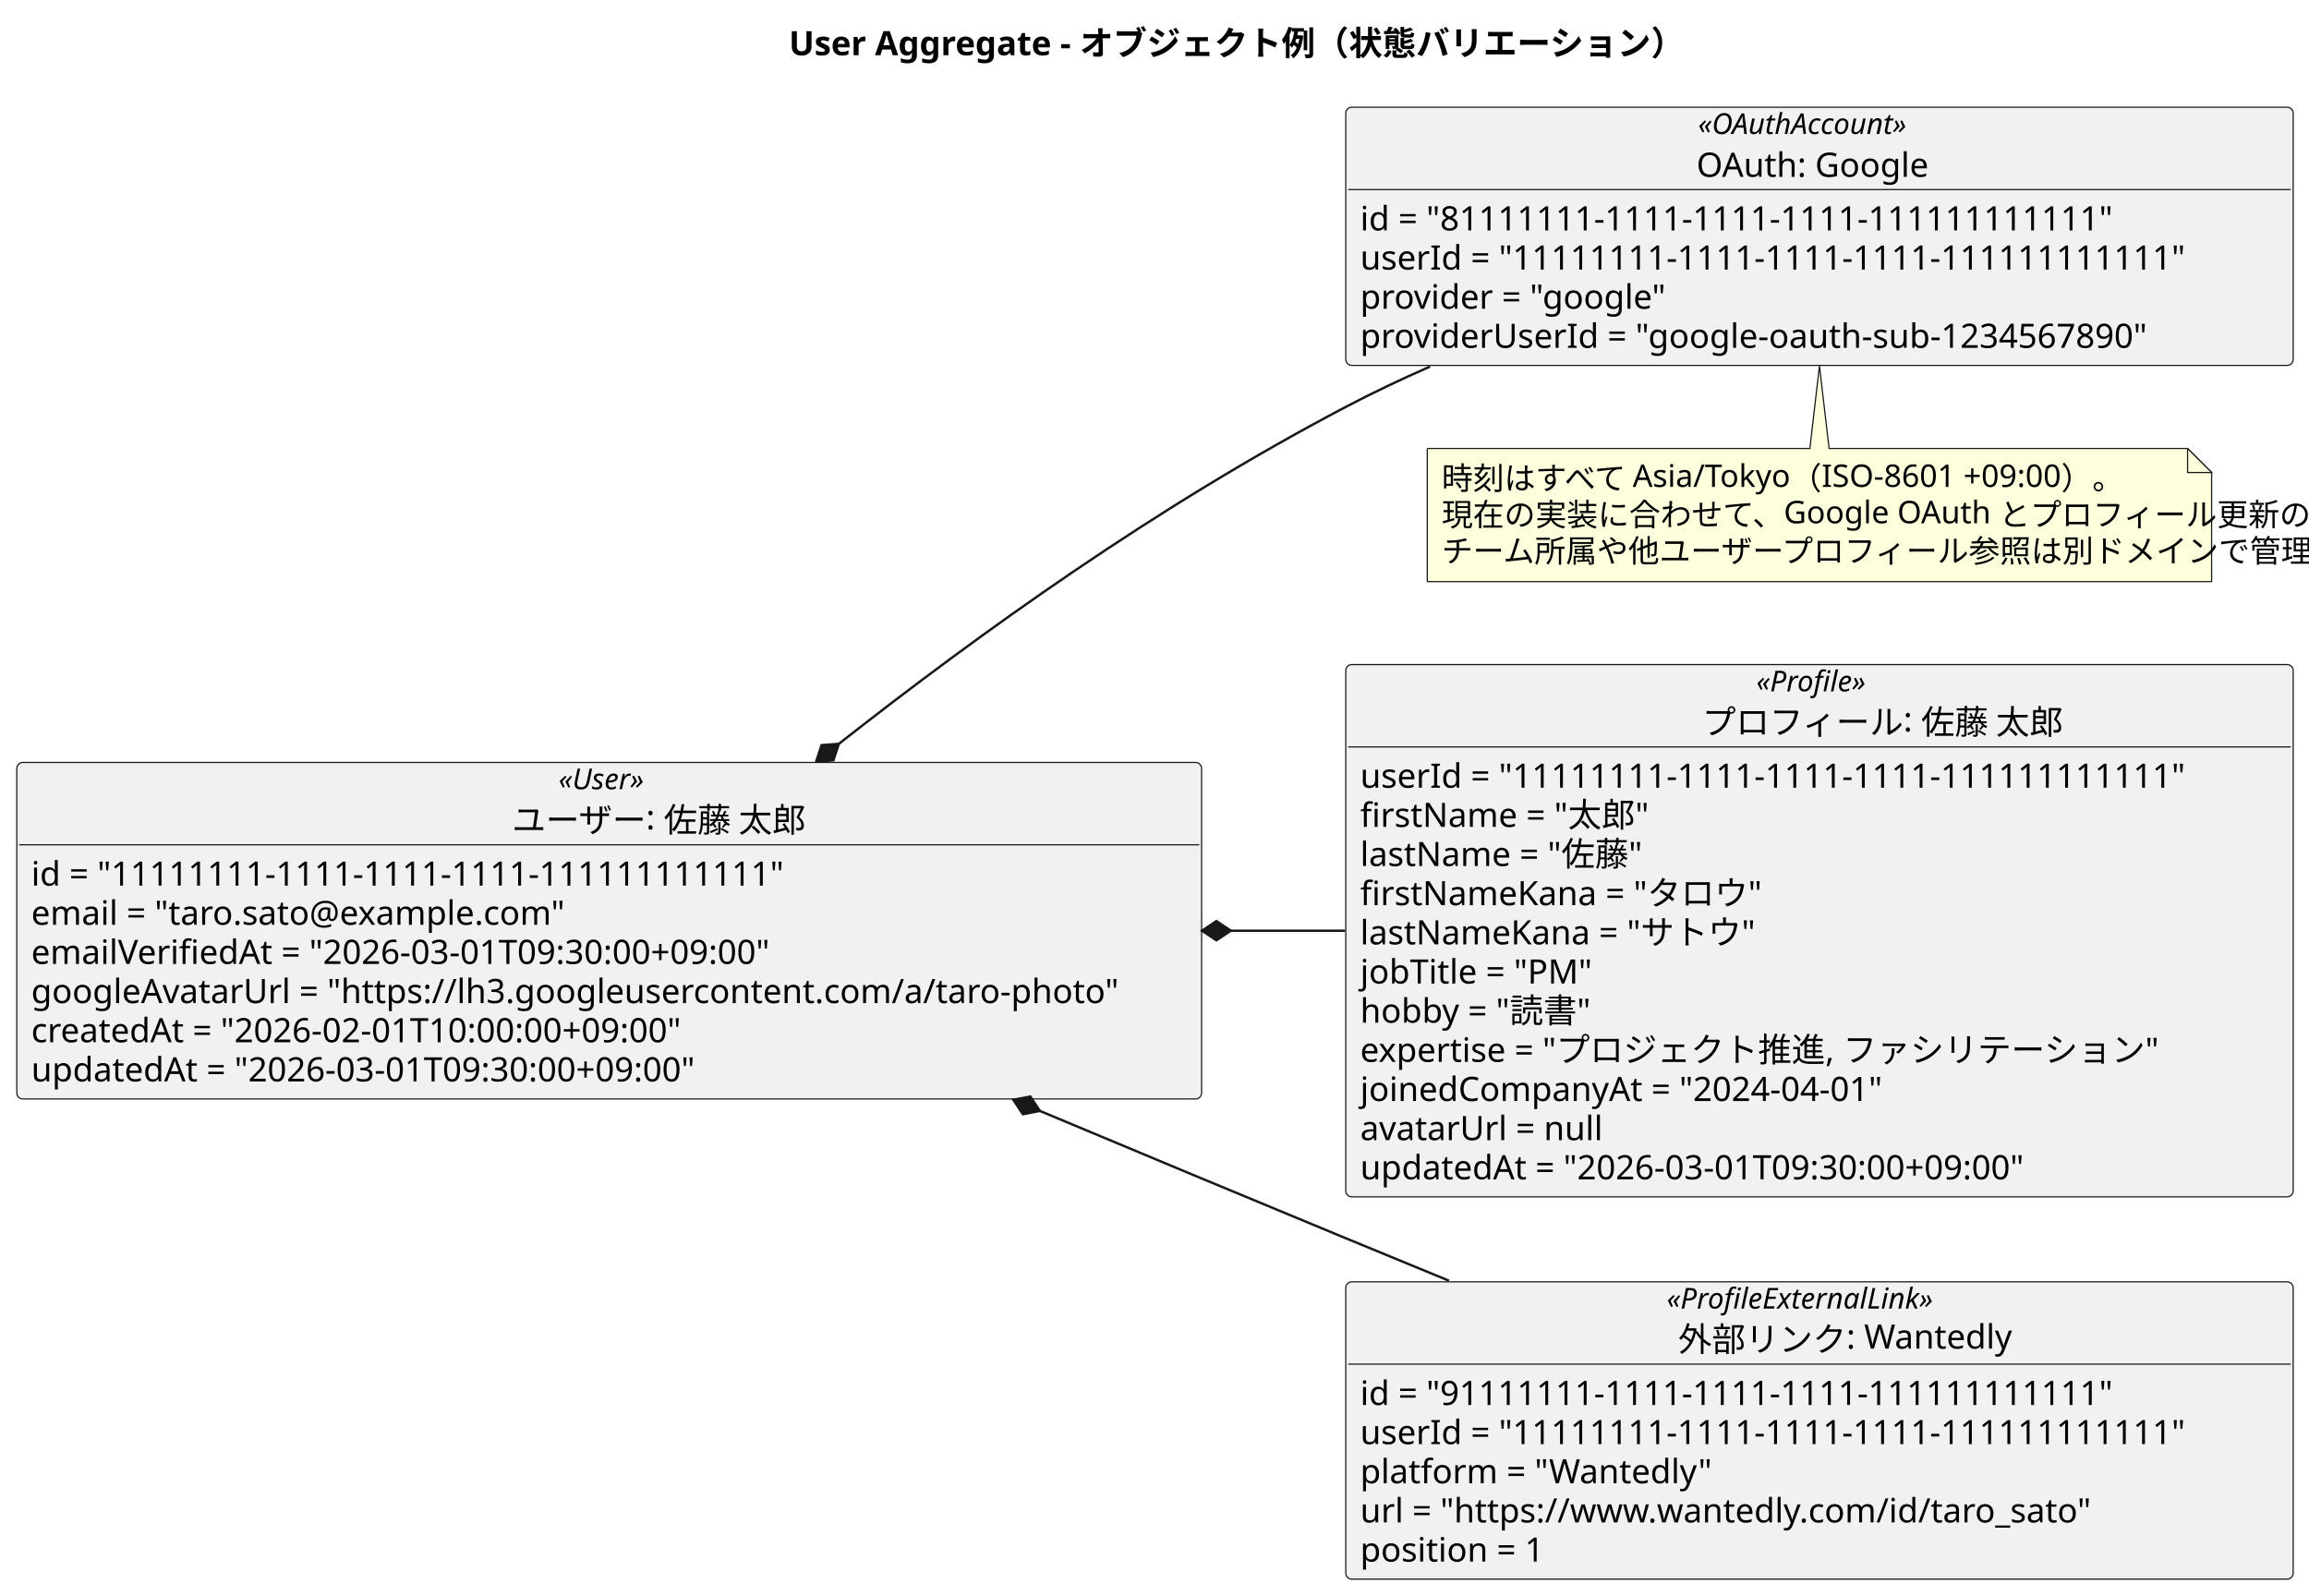
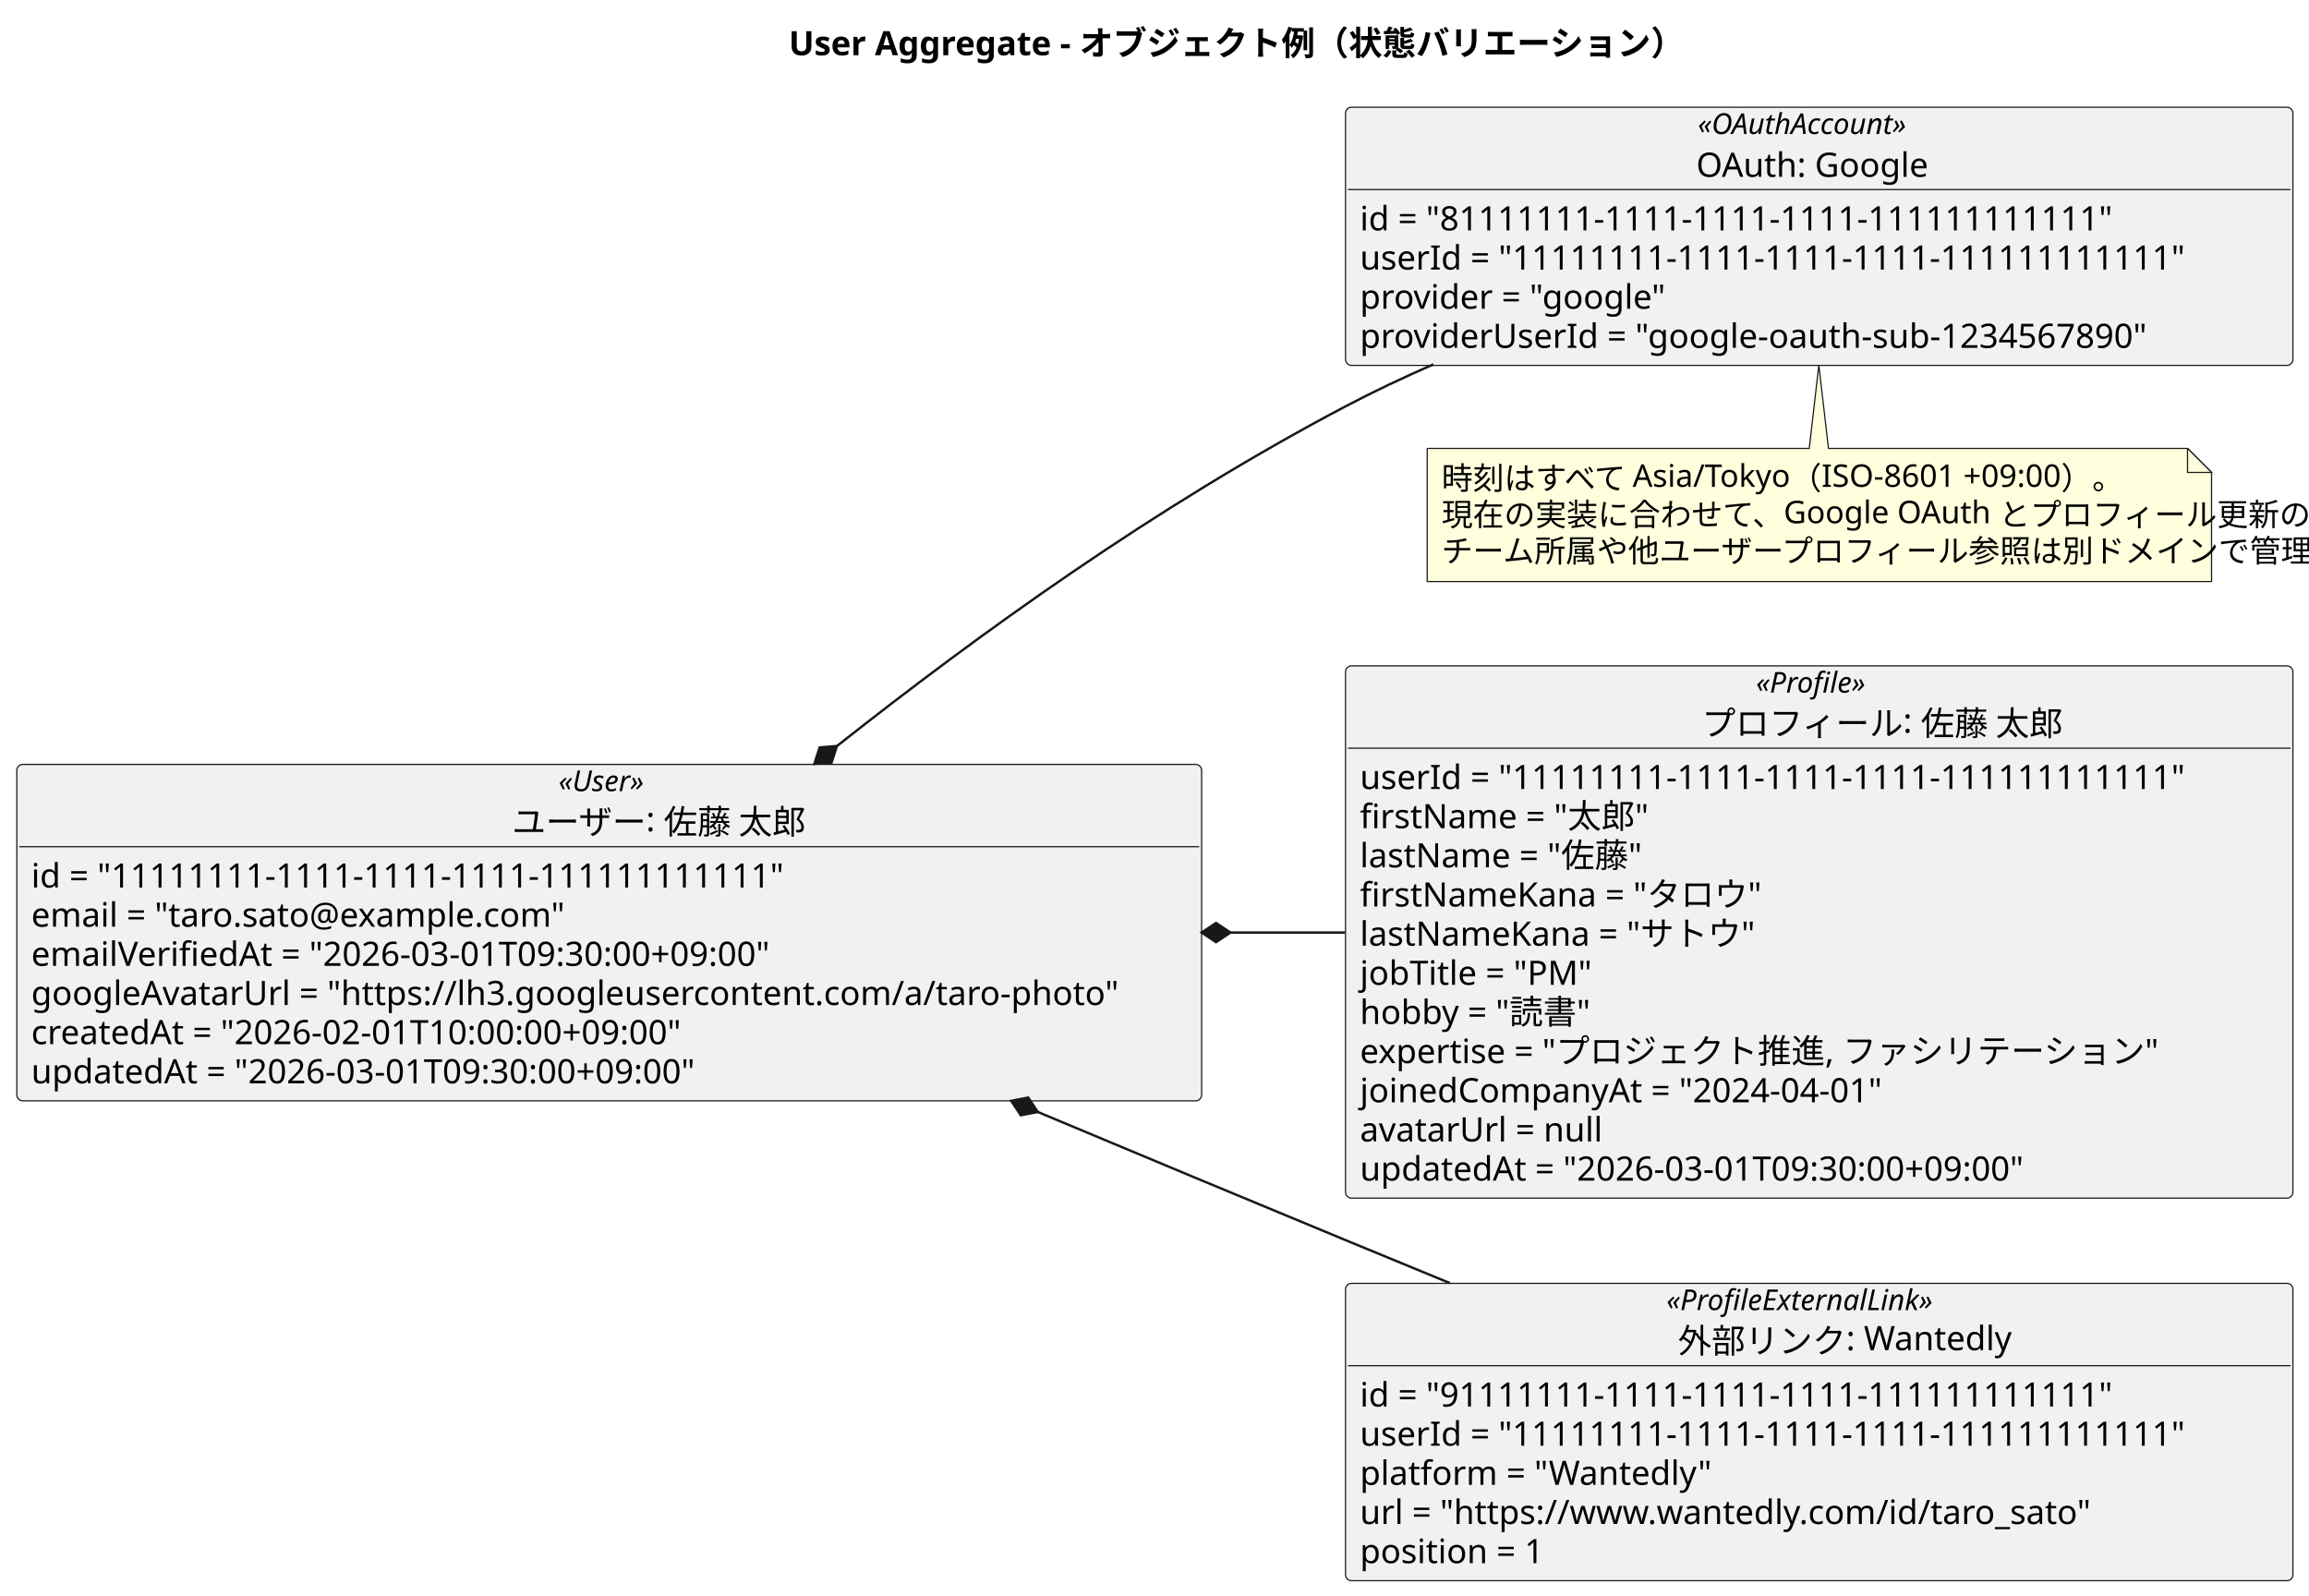
<svg xmlns="http://www.w3.org/2000/svg" contentStyleType="text/css" data-diagram-type="CLASS" height="664px" preserveAspectRatio="none" style="width:961px;height:664px;background:#FFFFFF;" version="1.1" viewBox="0 0 961 664" width="961px" zoomAndPan="magnify">
  <defs />
  <g>
    <g class="title" data-source-line="1">
-       <text fill="#000000" font-family="sans-serif" font-size="14" font-weight="bold" lengthAdjust="spacing" textLength="290.691" x="328.359" y="22.995">User Aggregate - オブジェクト例（状態バリエーション）</text>
+       <text fill="#000000" font-family="sans-serif" font-size="14" font-weight="bold" lengthAdjust="spacing" textLength="290.691" x="328.304" y="22.995">User Aggregate - オブジェクト例（状態バリエーション）</text>
    </g>
    <g class="entity" data-qualified-name="user_verified" data-source-line="7" id="ent0002">
-       <rect fill="#F1F1F1" height="140.047" rx="2.5" ry="2.5" style="stroke:#181818;stroke-width:0.5;" width="493.106" x="7" y="317.327" />
-       <text fill="#000000" font-family="sans-serif" font-size="12" font-style="italic" lengthAdjust="spacing" textLength="42.164" x="232.471" y="328.466">«User»</text>
-       <text fill="#000000" font-family="sans-serif" font-size="14" lengthAdjust="spacing" textLength="80.828" x="213.139" y="346.291">ユーザー: 佐藤 太郎</text>
-       <line style="stroke:#181818;stroke-width:0.5;" x1="8" x2="499.106" y1="351.593" y2="351.593" />
-       <text fill="#000000" font-family="sans-serif" font-size="14" lengthAdjust="spacing" textLength="351.524" x="13" y="368.588">id = "11111111-1111-1111-1111-111111111111"</text>
-       <text fill="#000000" font-family="sans-serif" font-size="14" lengthAdjust="spacing" textLength="243.742" x="13" y="384.885">email = "taro.sato@example.com"</text>
-       <text fill="#000000" font-family="sans-serif" font-size="14" lengthAdjust="spacing" textLength="346.206" x="13" y="401.181">emailVerifiedAt = "2026-03-01T09:30:00+09:00"</text>
-       <text fill="#000000" font-family="sans-serif" font-size="14" lengthAdjust="spacing" textLength="481.106" x="13" y="417.478">googleAvatarUrl = "https://lh3.googleusercontent.com/a/taro-photo"</text>
-       <text fill="#000000" font-family="sans-serif" font-size="14" lengthAdjust="spacing" textLength="307.077" x="13" y="433.775">createdAt = "2026-02-01T10:00:00+09:00"</text>
-       <text fill="#000000" font-family="sans-serif" font-size="14" lengthAdjust="spacing" textLength="311.657" x="13" y="450.072">updatedAt = "2026-03-01T09:30:00+09:00"</text>
+       <rect fill="#F1F1F1" height="140.047" rx="2.5" ry="2.5" style="stroke:#181818;stroke-width:0.5;" width="493.106" x="7" y="318.127" />
+       <text fill="#000000" font-family="sans-serif" font-size="12" font-style="italic" lengthAdjust="spacing" textLength="42.164" x="232.471" y="329.266">«User»</text>
+       <text fill="#000000" font-family="sans-serif" font-size="14" lengthAdjust="spacing" textLength="80.828" x="213.139" y="347.091">ユーザー: 佐藤 太郎</text>
+       <line style="stroke:#181818;stroke-width:0.5;" x1="8" x2="499.106" y1="352.393" y2="352.393" />
+       <text fill="#000000" font-family="sans-serif" font-size="14" lengthAdjust="spacing" textLength="351.524" x="13" y="369.388">id = "11111111-1111-1111-1111-111111111111"</text>
+       <text fill="#000000" font-family="sans-serif" font-size="14" lengthAdjust="spacing" textLength="243.742" x="13" y="385.685">email = "taro.sato@example.com"</text>
+       <text fill="#000000" font-family="sans-serif" font-size="14" lengthAdjust="spacing" textLength="346.206" x="13" y="401.981">emailVerifiedAt = "2026-03-01T09:30:00+09:00"</text>
+       <text fill="#000000" font-family="sans-serif" font-size="14" lengthAdjust="spacing" textLength="481.106" x="13" y="418.278">googleAvatarUrl = "https://lh3.googleusercontent.com/a/taro-photo"</text>
+       <text fill="#000000" font-family="sans-serif" font-size="14" lengthAdjust="spacing" textLength="307.077" x="13" y="434.575">createdAt = "2026-02-01T10:00:00+09:00"</text>
+       <text fill="#000000" font-family="sans-serif" font-size="14" lengthAdjust="spacing" textLength="311.657" x="13" y="450.872">updatedAt = "2026-03-01T09:30:00+09:00"</text>
    </g>
    <g class="entity" data-qualified-name="profile_taro" data-source-line="16" id="ent0003">
-       <rect fill="#F1F1F1" height="221.531" rx="2.5" ry="2.5" style="stroke:#181818;stroke-width:0.5;" width="394.3" x="560.11" y="276.587" />
-       <text fill="#000000" font-family="sans-serif" font-size="12" font-style="italic" lengthAdjust="spacing" textLength="52.6" x="730.96" y="287.726">«Profile»</text>
-       <text fill="#000000" font-family="sans-serif" font-size="14" lengthAdjust="spacing" textLength="97.631" x="708.444" y="305.551">プロフィール: 佐藤 太郎</text>
-       <line style="stroke:#181818;stroke-width:0.5;" x1="561.11" x2="953.41" y1="310.853" y2="310.853" />
-       <text fill="#000000" font-family="sans-serif" font-size="14" lengthAdjust="spacing" textLength="382.3" x="566.11" y="327.848">userId = "11111111-1111-1111-1111-111111111111"</text>
-       <text fill="#000000" font-family="sans-serif" font-size="14" lengthAdjust="spacing" textLength="118.973" x="566.11" y="344.145">firstName = "太郎"</text>
-       <text fill="#000000" font-family="sans-serif" font-size="14" lengthAdjust="spacing" textLength="116.867" x="566.11" y="360.441">lastName = "佐藤"</text>
-       <text fill="#000000" font-family="sans-serif" font-size="14" lengthAdjust="spacing" textLength="162.586" x="566.11" y="376.738">firstNameKana = "タロウ"</text>
-       <text fill="#000000" font-family="sans-serif" font-size="14" lengthAdjust="spacing" textLength="160.481" x="566.11" y="393.035">lastNameKana = "サトウ"</text>
-       <text fill="#000000" font-family="sans-serif" font-size="14" lengthAdjust="spacing" textLength="105.807" x="566.11" y="409.332">jobTitle = "PM"</text>
-       <text fill="#000000" font-family="sans-serif" font-size="14" lengthAdjust="spacing" textLength="93.81" x="566.11" y="425.629">hobby = "読書"</text>
-       <text fill="#000000" font-family="sans-serif" font-size="14" lengthAdjust="spacing" textLength="250.674" x="566.11" y="441.926">expertise = "プロジェクト推進, ファシリテーション"</text>
-       <text fill="#000000" font-family="sans-serif" font-size="14" lengthAdjust="spacing" textLength="239.258" x="566.11" y="458.223">joinedCompanyAt = "2024-04-01"</text>
-       <text fill="#000000" font-family="sans-serif" font-size="14" lengthAdjust="spacing" textLength="111.316" x="566.11" y="474.52">avatarUrl = null</text>
-       <text fill="#000000" font-family="sans-serif" font-size="14" lengthAdjust="spacing" textLength="311.657" x="566.11" y="490.816">updatedAt = "2026-03-01T09:30:00+09:00"</text>
+       <rect fill="#F1F1F1" height="221.531" rx="2.5" ry="2.5" style="stroke:#181818;stroke-width:0.5;" width="394.3" x="560" y="277.127" />
+       <text fill="#000000" font-family="sans-serif" font-size="12" font-style="italic" lengthAdjust="spacing" textLength="52.6" x="730.85" y="288.266">«Profile»</text>
+       <text fill="#000000" font-family="sans-serif" font-size="14" lengthAdjust="spacing" textLength="97.631" x="708.335" y="306.091">プロフィール: 佐藤 太郎</text>
+       <line style="stroke:#181818;stroke-width:0.5;" x1="561" x2="953.3" y1="311.393" y2="311.393" />
+       <text fill="#000000" font-family="sans-serif" font-size="14" lengthAdjust="spacing" textLength="382.3" x="566" y="328.388">userId = "11111111-1111-1111-1111-111111111111"</text>
+       <text fill="#000000" font-family="sans-serif" font-size="14" lengthAdjust="spacing" textLength="118.973" x="566" y="344.685">firstName = "太郎"</text>
+       <text fill="#000000" font-family="sans-serif" font-size="14" lengthAdjust="spacing" textLength="116.867" x="566" y="360.981">lastName = "佐藤"</text>
+       <text fill="#000000" font-family="sans-serif" font-size="14" lengthAdjust="spacing" textLength="162.586" x="566" y="377.278">firstNameKana = "タロウ"</text>
+       <text fill="#000000" font-family="sans-serif" font-size="14" lengthAdjust="spacing" textLength="160.481" x="566" y="393.575">lastNameKana = "サトウ"</text>
+       <text fill="#000000" font-family="sans-serif" font-size="14" lengthAdjust="spacing" textLength="105.807" x="566" y="409.872">jobTitle = "PM"</text>
+       <text fill="#000000" font-family="sans-serif" font-size="14" lengthAdjust="spacing" textLength="93.81" x="566" y="426.169">hobby = "読書"</text>
+       <text fill="#000000" font-family="sans-serif" font-size="14" lengthAdjust="spacing" textLength="250.674" x="566" y="442.466">expertise = "プロジェクト推進, ファシリテーション"</text>
+       <text fill="#000000" font-family="sans-serif" font-size="14" lengthAdjust="spacing" textLength="239.258" x="566" y="458.763">joinedCompanyAt = "2024-04-01"</text>
+       <text fill="#000000" font-family="sans-serif" font-size="14" lengthAdjust="spacing" textLength="111.316" x="566" y="475.06">avatarUrl = null</text>
+       <text fill="#000000" font-family="sans-serif" font-size="14" lengthAdjust="spacing" textLength="311.657" x="566" y="491.356">updatedAt = "2026-03-01T09:30:00+09:00"</text>
    </g>
    <g class="entity" data-qualified-name="ext_wantedly" data-source-line="30" id="ent0004">
-       <rect fill="#F1F1F1" height="123.75" rx="2.5" ry="2.5" style="stroke:#181818;stroke-width:0.5;" width="394.3" x="560.11" y="533.477" />
-       <text fill="#000000" font-family="sans-serif" font-size="12" font-style="italic" lengthAdjust="spacing" textLength="127.172" x="693.674" y="544.616">«ProfileExternalLink»</text>
-       <text fill="#000000" font-family="sans-serif" font-size="14" lengthAdjust="spacing" textLength="117.633" x="698.443" y="562.441">外部リンク: Wantedly</text>
-       <line style="stroke:#181818;stroke-width:0.5;" x1="561.11" x2="953.41" y1="567.743" y2="567.743" />
-       <text fill="#000000" font-family="sans-serif" font-size="14" lengthAdjust="spacing" textLength="351.524" x="566.11" y="584.738">id = "91111111-1111-1111-1111-111111111111"</text>
-       <text fill="#000000" font-family="sans-serif" font-size="14" lengthAdjust="spacing" textLength="382.3" x="566.11" y="601.035">userId = "11111111-1111-1111-1111-111111111111"</text>
-       <text fill="#000000" font-family="sans-serif" font-size="14" lengthAdjust="spacing" textLength="159.701" x="566.11" y="617.331">platform = "Wantedly"</text>
-       <text fill="#000000" font-family="sans-serif" font-size="14" lengthAdjust="spacing" textLength="326.956" x="566.11" y="633.628">url = "https://www.wantedly.com/id/taro_sato"</text>
-       <text fill="#000000" font-family="sans-serif" font-size="14" lengthAdjust="spacing" textLength="84.991" x="566.11" y="649.925">position = 1</text>
+       <rect fill="#F1F1F1" height="123.75" rx="2.5" ry="2.5" style="stroke:#181818;stroke-width:0.5;" width="394.3" x="560" y="534.127" />
+       <text fill="#000000" font-family="sans-serif" font-size="12" font-style="italic" lengthAdjust="spacing" textLength="127.172" x="693.564" y="545.266">«ProfileExternalLink»</text>
+       <text fill="#000000" font-family="sans-serif" font-size="14" lengthAdjust="spacing" textLength="117.633" x="698.333" y="563.091">外部リンク: Wantedly</text>
+       <line style="stroke:#181818;stroke-width:0.5;" x1="561" x2="953.3" y1="568.393" y2="568.393" />
+       <text fill="#000000" font-family="sans-serif" font-size="14" lengthAdjust="spacing" textLength="351.524" x="566" y="585.388">id = "91111111-1111-1111-1111-111111111111"</text>
+       <text fill="#000000" font-family="sans-serif" font-size="14" lengthAdjust="spacing" textLength="382.3" x="566" y="601.685">userId = "11111111-1111-1111-1111-111111111111"</text>
+       <text fill="#000000" font-family="sans-serif" font-size="14" lengthAdjust="spacing" textLength="159.701" x="566" y="617.981">platform = "Wantedly"</text>
+       <text fill="#000000" font-family="sans-serif" font-size="14" lengthAdjust="spacing" textLength="326.956" x="566" y="634.278">url = "https://www.wantedly.com/id/taro_sato"</text>
+       <text fill="#000000" font-family="sans-serif" font-size="14" lengthAdjust="spacing" textLength="84.991" x="566" y="650.575">position = 1</text>
    </g>
    <g class="entity" data-qualified-name="oauth_google" data-source-line="38" id="ent0005">
-       <rect fill="#F1F1F1" height="107.453" rx="2.5" ry="2.5" style="stroke:#181818;stroke-width:0.5;" width="394.3" x="560.11" y="44.627" />
-       <text fill="#000000" font-family="sans-serif" font-size="12" font-style="italic" lengthAdjust="spacing" textLength="101.045" x="706.737" y="55.766">«OAuthAccount»</text>
-       <text fill="#000000" font-family="sans-serif" font-size="14" lengthAdjust="spacing" textLength="102.368" x="706.076" y="73.591">OAuth: Google</text>
-       <line style="stroke:#181818;stroke-width:0.5;" x1="561.11" x2="953.41" y1="78.893" y2="78.893" />
-       <text fill="#000000" font-family="sans-serif" font-size="14" lengthAdjust="spacing" textLength="351.524" x="566.11" y="95.888">id = "81111111-1111-1111-1111-111111111111"</text>
-       <text fill="#000000" font-family="sans-serif" font-size="14" lengthAdjust="spacing" textLength="382.3" x="566.11" y="112.185">userId = "11111111-1111-1111-1111-111111111111"</text>
-       <text fill="#000000" font-family="sans-serif" font-size="14" lengthAdjust="spacing" textLength="139.556" x="566.11" y="128.481">provider = "google"</text>
-       <text fill="#000000" font-family="sans-serif" font-size="14" lengthAdjust="spacing" textLength="354.143" x="566.11" y="144.778">providerUserId = "google-oauth-sub-1234567890"</text>
+       <rect fill="#F1F1F1" height="107.453" rx="2.5" ry="2.5" style="stroke:#181818;stroke-width:0.5;" width="394.3" x="560" y="44.627" />
+       <text fill="#000000" font-family="sans-serif" font-size="12" font-style="italic" lengthAdjust="spacing" textLength="101.045" x="706.627" y="55.766">«OAuthAccount»</text>
+       <text fill="#000000" font-family="sans-serif" font-size="14" lengthAdjust="spacing" textLength="102.368" x="705.966" y="73.591">OAuth: Google</text>
+       <line style="stroke:#181818;stroke-width:0.5;" x1="561" x2="953.3" y1="78.893" y2="78.893" />
+       <text fill="#000000" font-family="sans-serif" font-size="14" lengthAdjust="spacing" textLength="351.524" x="566" y="95.888">id = "81111111-1111-1111-1111-111111111111"</text>
+       <text fill="#000000" font-family="sans-serif" font-size="14" lengthAdjust="spacing" textLength="382.3" x="566" y="112.185">userId = "11111111-1111-1111-1111-111111111111"</text>
+       <text fill="#000000" font-family="sans-serif" font-size="14" lengthAdjust="spacing" textLength="139.556" x="566" y="128.481">provider = "google"</text>
+       <text fill="#000000" font-family="sans-serif" font-size="14" lengthAdjust="spacing" textLength="354.143" x="566" y="144.778">providerUserId = "google-oauth-sub-1234567890"</text>
    </g>
    <g class="entity" data-qualified-name="GMN9" data-source-line="50" id="ent0010">
-       <path d="M594.03,186.657 L594.03,242.055 A0,0 0 0 0 594.03,242.055 L920.473,242.055 A0,0 0 0 0 920.473,242.055 L920.473,196.657 L910.473,186.657 L761.26,186.657 L757.26,152.267 L753.26,186.657 L594.03,186.657 A0,0 0 0 0 594.03,186.657" fill="#FEFFDD" style="stroke:#181818;stroke-width:0.5;" />
-       <path d="M910.473,186.657 L910.473,196.657 L920.473,196.657 L910.473,186.657" fill="#FEFFDD" style="stroke:#181818;stroke-width:0.5;" />
-       <text fill="#000000" font-family="sans-serif" font-size="13" lengthAdjust="spacing" textLength="257.62" x="600.03" y="203.724">時刻はすべて Asia/Tokyo（ISO-8601 +09:00）。</text>
-       <text fill="#000000" font-family="sans-serif" font-size="13" lengthAdjust="spacing" textLength="305.443" x="600.03" y="218.857">現在の実装に合わせて、Google OAuth とプロフィール更新の状態を例示。</text>
-       <text fill="#000000" font-family="sans-serif" font-size="13" lengthAdjust="spacing" textLength="226.237" x="600.03" y="233.989">チーム所属や他ユーザープロフィール参照は別ドメインで管理。</text>
+       <path d="M594,186.627 L594,242.025 A0,0 0 0 0 594,242.025 L920.443,242.025 A0,0 0 0 0 920.443,242.025 L920.443,196.627 L910.443,186.627 L761,186.627 L757,151.967 L753,186.627 L594,186.627 A0,0 0 0 0 594,186.627" fill="#FEFFDD" style="stroke:#181818;stroke-width:0.5;" />
+       <path d="M910.443,186.627 L910.443,196.627 L920.443,196.627 L910.443,186.627" fill="#FEFFDD" style="stroke:#181818;stroke-width:0.5;" />
+       <text fill="#000000" font-family="sans-serif" font-size="13" lengthAdjust="spacing" textLength="257.62" x="600" y="203.694">時刻はすべて Asia/Tokyo（ISO-8601 +09:00）。</text>
+       <text fill="#000000" font-family="sans-serif" font-size="13" lengthAdjust="spacing" textLength="305.443" x="600" y="218.827">現在の実装に合わせて、Google OAuth とプロフィール更新の状態を例示。</text>
+       <text fill="#000000" font-family="sans-serif" font-size="13" lengthAdjust="spacing" textLength="226.237" x="600" y="233.959">チーム所属や他ユーザープロフィール参照は別ドメインで管理。</text>
    </g>
    <g class="link" data-entity-1="ent0002" data-entity-2="ent0003" data-link-type="composition" data-source-line="45" id="lnk6">
-       <path codeLine="45" d="M512.26,387.347 C532.25,387.347 540.28,387.347 559.84,387.347" fill="none" id="user_verified-backto-profile_taro" style="stroke:#181818;stroke-width:1;" />
-       <polygon fill="#181818" points="500.26,387.347,506.26,391.347,512.26,387.347,506.26,383.347,500.26,387.347" style="stroke:#181818;stroke-width:1;" />
+       <path codeLine="45" d="M512.11,388.127 C532.09,388.127 540.11,388.127 559.67,388.127" fill="none" id="user_verified-backto-profile_taro" style="stroke:#181818;stroke-width:1;" />
+       <polygon fill="#181818" points="500.11,388.127,506.11,392.127,512.11,388.127,506.11,384.127,500.11,388.127" style="stroke:#181818;stroke-width:1;" />
    </g>
    <g class="link" data-entity-1="ent0002" data-entity-2="ent0004" data-link-type="composition" data-source-line="46" id="lnk7">
-       <path codeLine="46" d="M432.809,462.362 C477.709,481.162 515.19,496.787 560.11,515.347 C574.04,521.117 588.54,527.077 603.08,533.037" fill="none" id="user_verified-backto-ext_wantedly" style="stroke:#181818;stroke-width:1;" />
-       <polygon fill="#181818" points="421.74,457.727,425.73,463.734,432.809,462.362,428.819,456.355,421.74,457.727" style="stroke:#181818;stroke-width:1;" />
+       <path codeLine="46" d="M431.928,462.793 C477.048,481.693 514.83,497.447 560,516.127 C574.09,521.957 588.77,527.997 603.47,534.027" fill="none" id="user_verified-backto-ext_wantedly" style="stroke:#181818;stroke-width:1;" />
+       <polygon fill="#181818" points="420.86,458.157,424.849,464.164,431.928,462.793,427.94,456.786,420.86,458.157" style="stroke:#181818;stroke-width:1;" />
    </g>
    <g class="link" data-entity-1="ent0002" data-entity-2="ent0005" data-link-type="composition" data-source-line="47" id="lnk8">
-       <path codeLine="47" d="M349.12,309.579 C408.25,263.179 480.92,210.927 560.11,169.347 C571.33,163.457 583.15,157.847 595.19,152.557" fill="none" id="user_verified-backto-oauth_google" style="stroke:#181818;stroke-width:1;" />
-       <polygon fill="#181818" points="339.68,316.987,346.87,316.43,349.12,309.579,341.931,310.136,339.68,316.987" style="stroke:#181818;stroke-width:1;" />
+       <path codeLine="47" d="M348.339,310.492 C407.489,263.802 480.46,211.017 560,169.127 C571.69,162.967 584.03,157.127 596.6,151.637" fill="none" id="user_verified-backto-oauth_google" style="stroke:#181818;stroke-width:1;" />
+       <polygon fill="#181818" points="338.92,317.927,346.108,317.349,348.339,310.492,341.151,311.07,338.92,317.927" style="stroke:#181818;stroke-width:1;" />
    </g>
  </g>
</svg>
